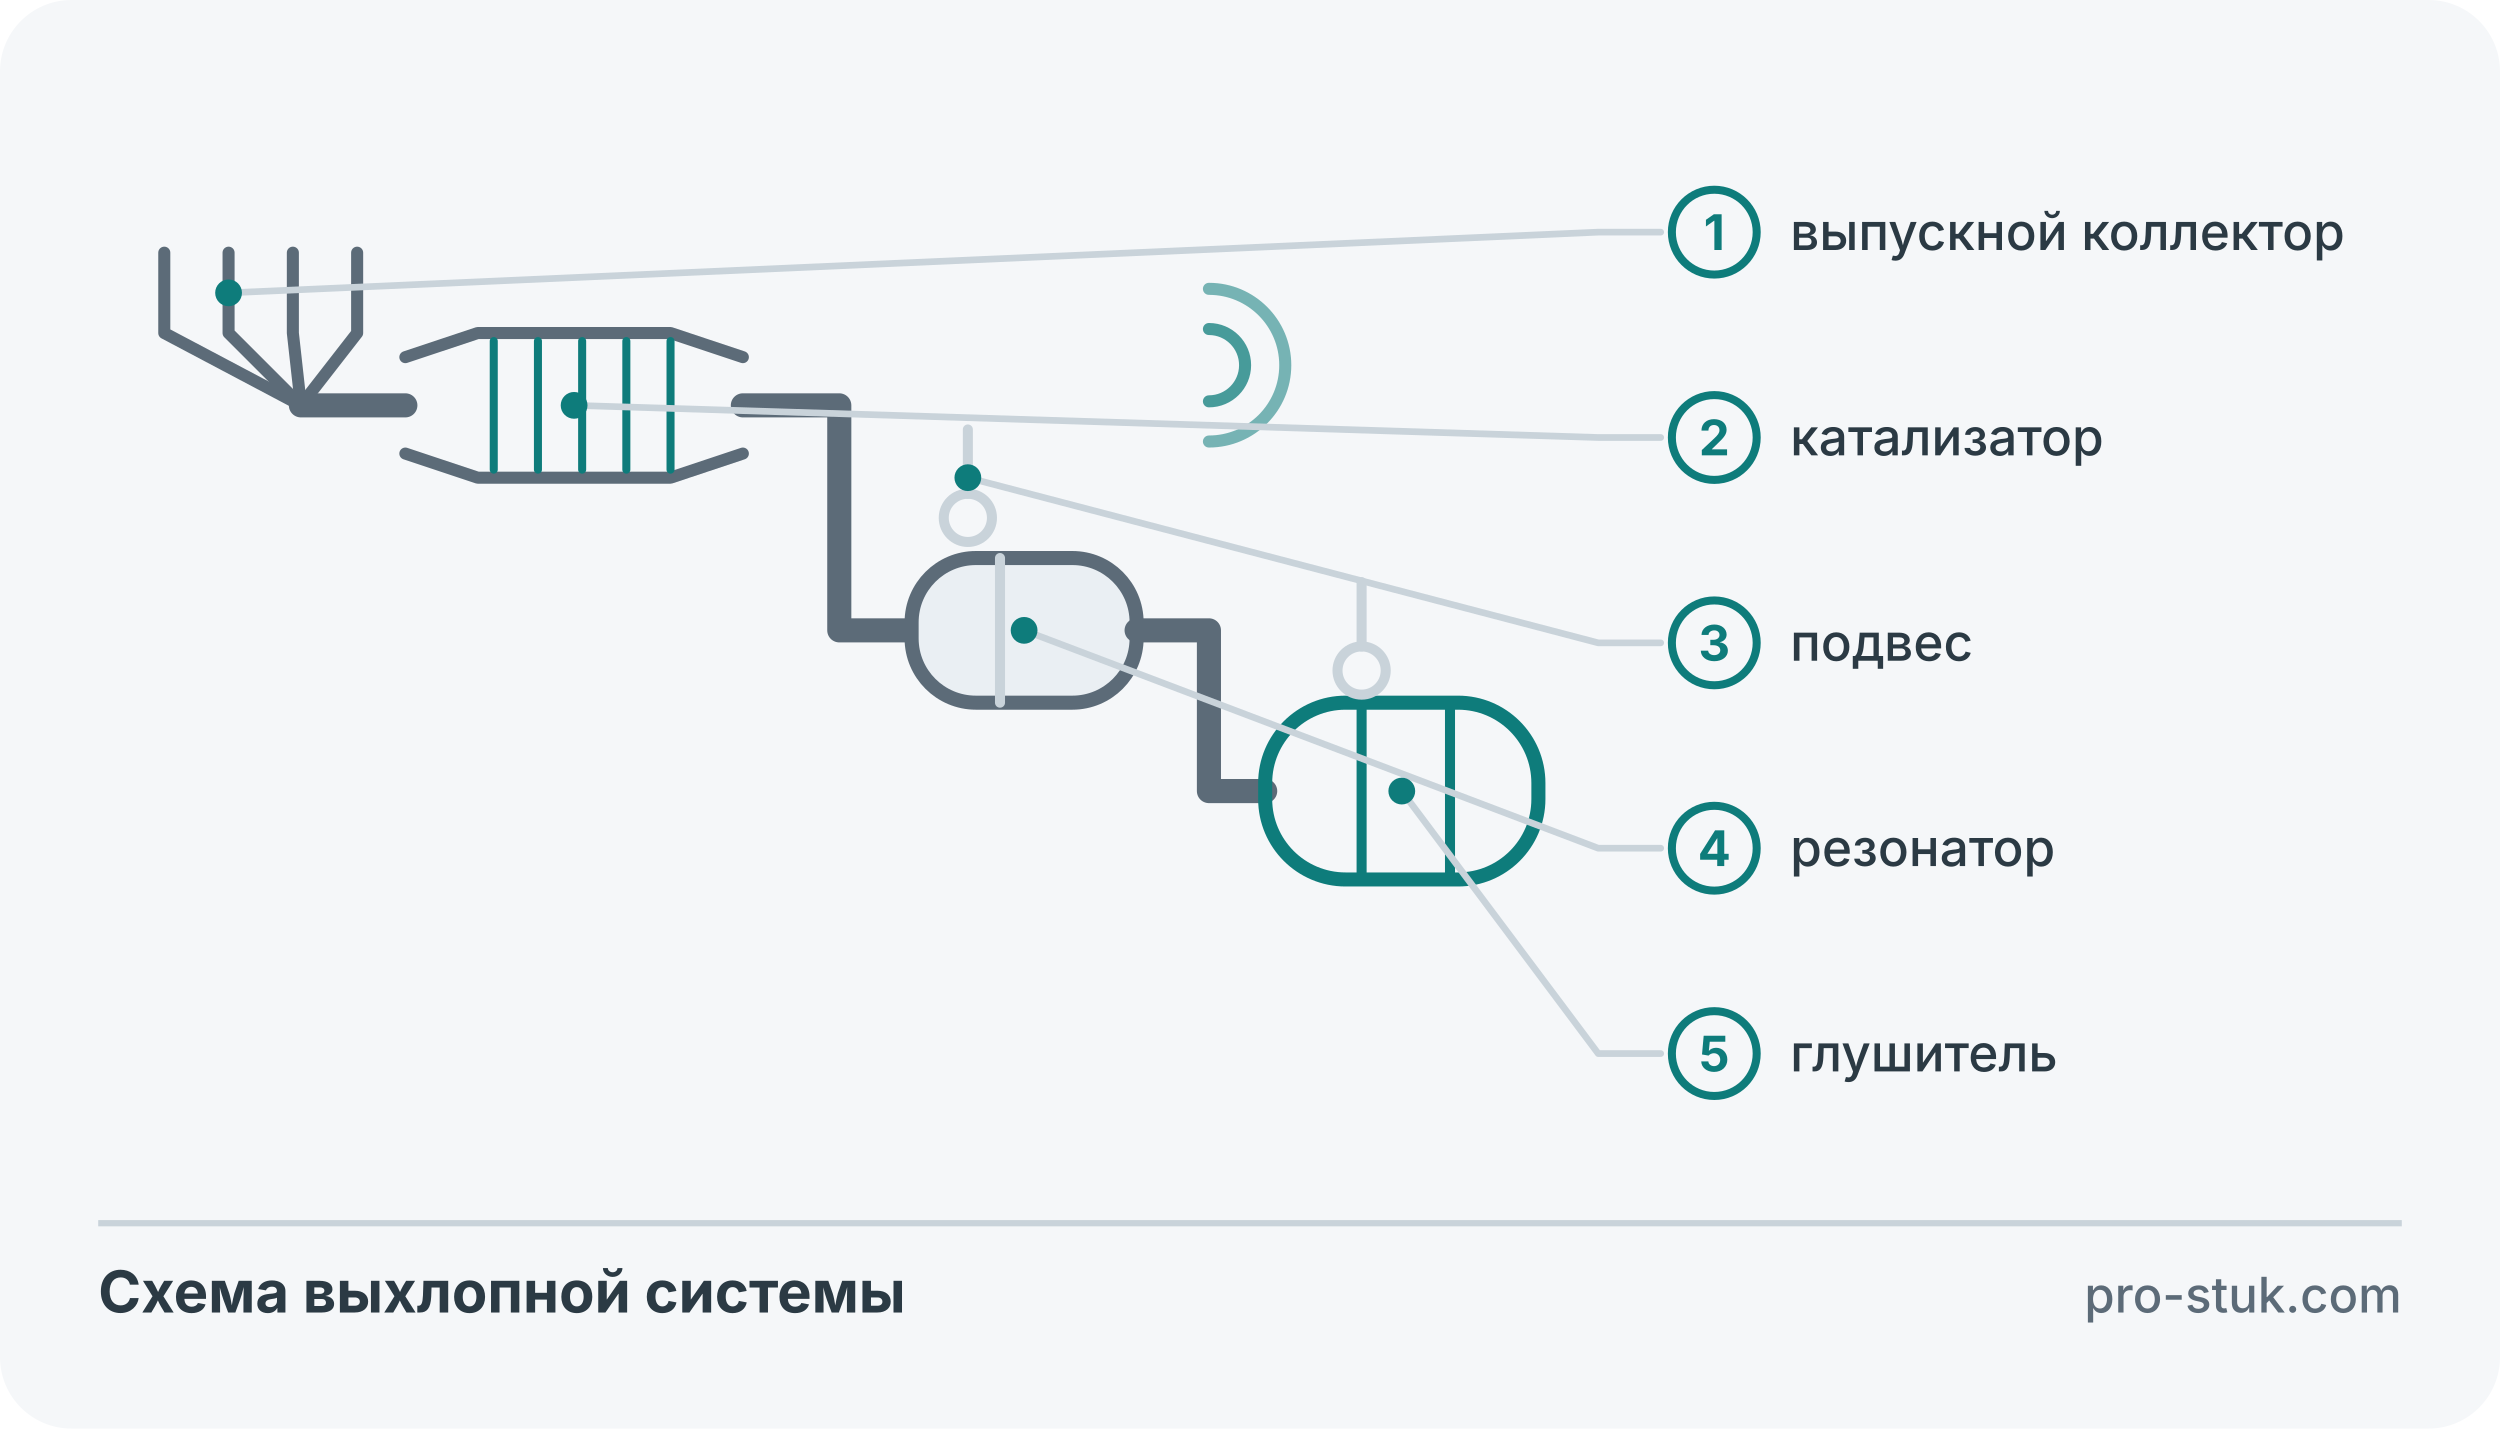
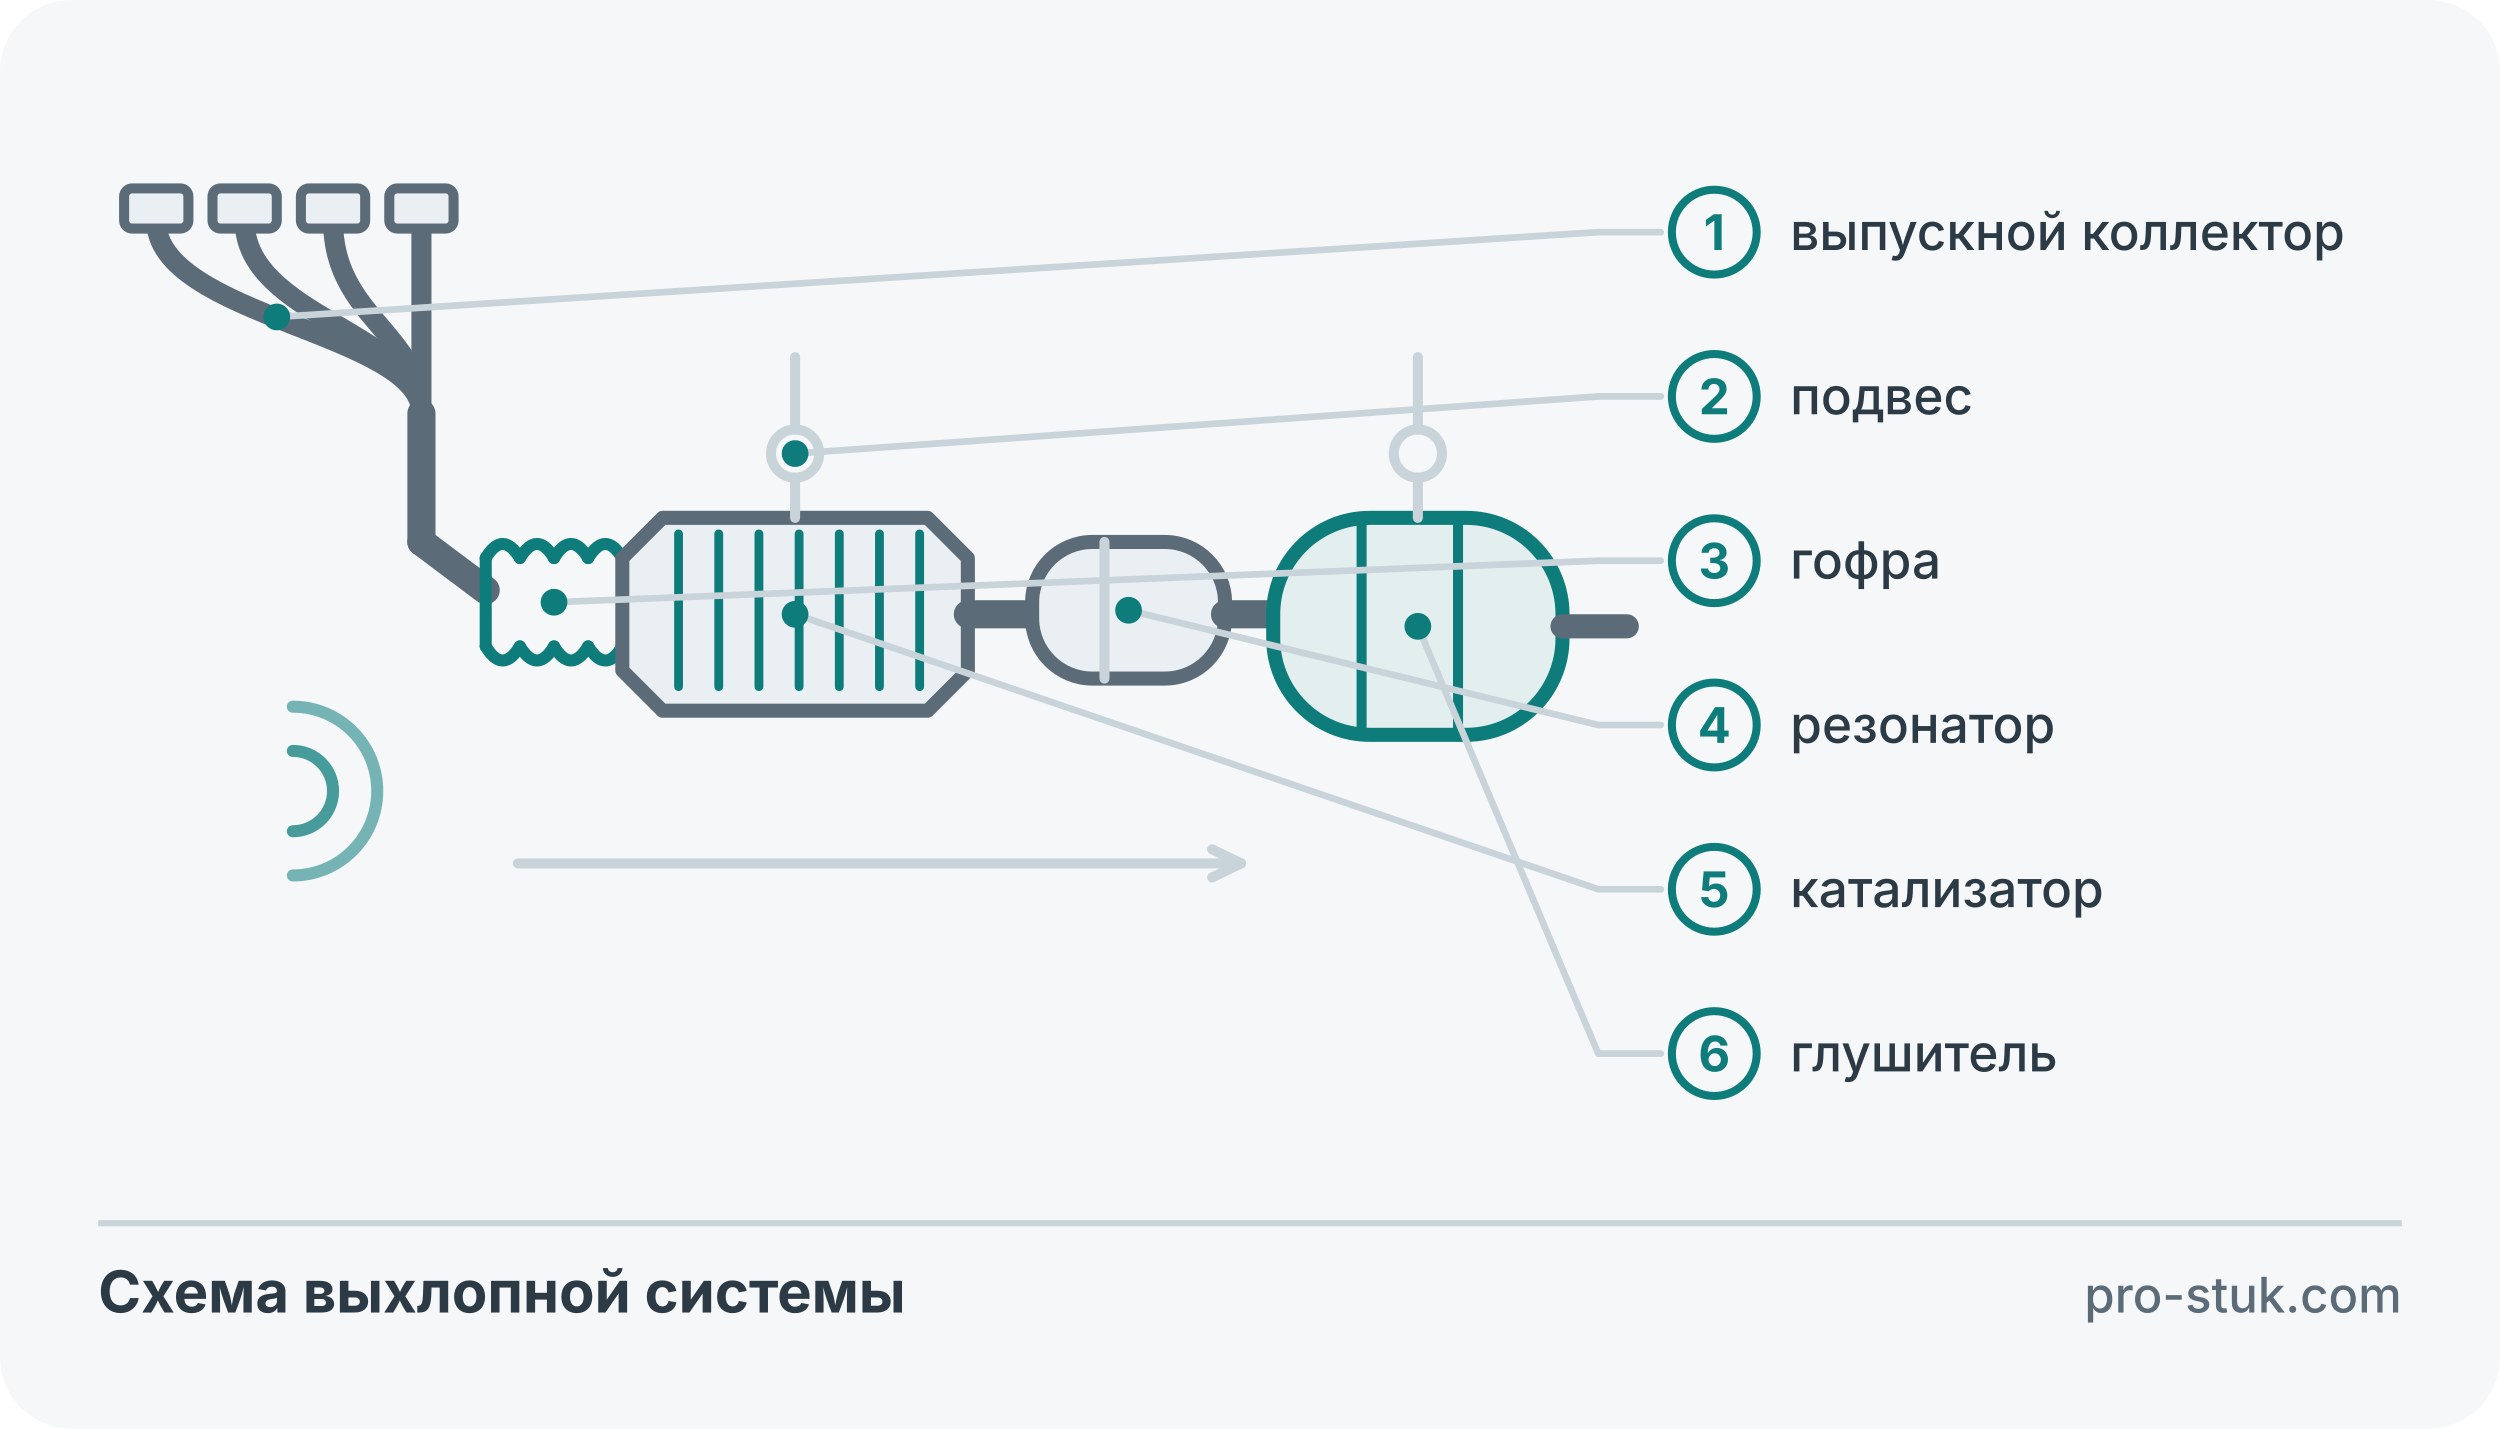
<svg xmlns="http://www.w3.org/2000/svg" viewBox="0 0 560 320" role="img" aria-label="Схема выхлопной системы">
  <rect width="560" height="320" rx="16" fill="#F5F7F9" />
  <g transform="translate(8,26) scale(0.9)">
    <g fill="none" stroke-linecap="round" stroke-linejoin="round">
-       <path d="M 32.0 34.0 L 32.0 54.0 L 66.0 72.0" stroke="#5C6B78" stroke-width="3" fill="none" />
-       <path d="M 48.0 34.0 L 48.0 54.0 L 66.0 72.0" stroke="#5C6B78" stroke-width="3" fill="none" />
-       <path d="M 64.0 34.0 L 64.0 54.0 L 66.0 72.0" stroke="#5C6B78" stroke-width="3" fill="none" />
-       <path d="M 80.0 34.0 L 80.0 54.0 L 66.0 72.0" stroke="#5C6B78" stroke-width="3" fill="none" />
-       <path d="M 66.0 72.0 L 92.0 72.0" stroke="#5C6B78" stroke-width="6" />
-       <path d="M 92.0 60.0 L 110.0 54.0 L 158.0 54.0 L 176.0 60.0" stroke="#5C6B78" stroke-width="3" fill="none" />
-       <path d="M 92.0 84.0 L 110.0 90.0 L 158.0 90.0 L 176.0 84.0" stroke="#5C6B78" stroke-width="3" fill="none" />
-       <path d="M 114.0 56.0 L 114.0 88.0" stroke="#0E7C7B" stroke-width="2" />
-       <path d="M 125.0 56.0 L 125.0 88.0" stroke="#0E7C7B" stroke-width="2" />
-       <path d="M 136.0 56.0 L 136.0 88.0" stroke="#0E7C7B" stroke-width="2" />
-       <path d="M 147.0 56.0 L 147.0 88.0" stroke="#0E7C7B" stroke-width="2" />
-       <path d="M 158.0 56.0 L 158.0 88.0" stroke="#0E7C7B" stroke-width="2" />
-       <path d="M 176.0 72.0 L 200.0 72.0 L 200.0 128.0 L 218.0 128.0" stroke="#5C6B78" stroke-width="6" fill="none" />
-       <rect x="218.0" y="110.0" width="56.0" height="36.0" rx="16" stroke="#5C6B78" stroke-width="3.5" fill="#EAEFF3" />
-       <path d="M 240.0 110.0 L 240.0 146.0" stroke="#C9D3DA" stroke-width="2.5" />
-       <path d="M 274.0 128.0 L 292.0 128.0 L 292.0 168.0 L 306.0 168.0" stroke="#5C6B78" stroke-width="6" fill="none" />
-       <rect x="306.0" y="146.0" width="68.0" height="44.0" rx="20" stroke="#0E7C7B" stroke-width="3.5" fill="none" />
-       <path d="M 330.0 146.0 L 330.0 190.0" stroke="#0E7C7B" stroke-width="2.5" />
-       <path d="M 352.0 146.0 L 352.0 190.0" stroke="#0E7C7B" stroke-width="2.5" />
-       <circle cx="232.0" cy="100.0" r="6.0" stroke="#C9D3DA" stroke-width="2.5" fill="none" />
-       <path d="M 232.0 94.0 L 232.0 78.0" stroke="#C9D3DA" stroke-width="2.5" />
-       <circle cx="330.0" cy="138.0" r="6.0" stroke="#C9D3DA" stroke-width="2.5" fill="none" />
-       <path d="M 330.0 132.0 L 330.0 116.0" stroke="#C9D3DA" stroke-width="2.5" />
-       <path d="M 292 53 A 9 9 0 0 1 292 71" stroke="#0E7C7B" stroke-width="3" opacity="0.75" />
-       <path d="M 292 43 A 19 19 0 0 1 292 81" stroke="#0E7C7B" stroke-width="3" opacity="0.55" />
+       <path d="M 30 26 C 30 50, 96 54, 96 74" stroke="#5C6B78" stroke-width="5" fill="none" />
+       <path d="M 52 26 C 52 50, 96 54, 96 74" stroke="#5C6B78" stroke-width="5" fill="none" />
+       <path d="M 74 26 C 74 50, 96 54, 96 74" stroke="#5C6B78" stroke-width="5" fill="none" />
+       <path d="M 96 26 C 96 50, 96 54, 96 74" stroke="#5C6B78" stroke-width="5" fill="none" />
+       <rect x="22.0" y="18.0" width="16.0" height="10.0" rx="2" stroke="#5C6B78" stroke-width="2.5" fill="#EAEFF3" />
+       <rect x="44.0" y="18.0" width="16.0" height="10.0" rx="2" stroke="#5C6B78" stroke-width="2.5" fill="#EAEFF3" />
+       <rect x="66.0" y="18.0" width="16.0" height="10.0" rx="2" stroke="#5C6B78" stroke-width="2.5" fill="#EAEFF3" />
+       <rect x="88.0" y="18.0" width="16.0" height="10.0" rx="2" stroke="#5C6B78" stroke-width="2.5" fill="#EAEFF3" />
+       <path d="M 96.0 74.0 L 96.0 106.0" stroke="#5C6B78" stroke-width="7" />
+       <path d="M 96.0 106.0 L 112.0 118.0" stroke="#5C6B78" stroke-width="7" />
+       <path d="M 112.0 110.0 Q 116.2 103.0 120.5 110.0" stroke="#0E7C7B" stroke-width="3" fill="none" />
+       <path d="M 120.5 110.0 Q 124.8 103.0 129.0 110.0" stroke="#0E7C7B" stroke-width="3" fill="none" />
+       <path d="M 129.0 110.0 Q 133.2 103.0 137.5 110.0" stroke="#0E7C7B" stroke-width="3" fill="none" />
+       <path d="M 137.5 110.0 Q 141.8 103.0 146.0 110.0" stroke="#0E7C7B" stroke-width="3" fill="none" />
+       <path d="M 112.0 132.0 Q 116.2 139.0 120.5 132.0" stroke="#0E7C7B" stroke-width="3" fill="none" />
+       <path d="M 120.5 132.0 Q 124.8 139.0 129.0 132.0" stroke="#0E7C7B" stroke-width="3" fill="none" />
+       <path d="M 129.0 132.0 Q 133.2 139.0 137.5 132.0" stroke="#0E7C7B" stroke-width="3" fill="none" />
+       <path d="M 137.5 132.0 Q 141.8 139.0 146.0 132.0" stroke="#0E7C7B" stroke-width="3" fill="none" />
+       <path d="M 112.0 110.0 L 112.0 132.0" stroke="#0E7C7B" stroke-width="3" />
+       <path d="M 146.0 110.0 L 146.0 132.0" stroke="#0E7C7B" stroke-width="3" />
+       <path d="M 146.0 110.0 L 156.0 100.0 L 222.0 100.0 L 232.0 110.0 L 232.0 138.0 L 222.0 148.0 L 156.0 148.0 L 146.0 138.0 Z" stroke="#5C6B78" stroke-width="3.5" fill="#EAEFF3" />
+       <path d="M 160.0 104.0 L 160.0 142.0" stroke="#0E7C7B" stroke-width="2.2" />
+       <path d="M 170.0 104.0 L 170.0 142.0" stroke="#0E7C7B" stroke-width="2.2" />
+       <path d="M 180.0 104.0 L 180.0 142.0" stroke="#0E7C7B" stroke-width="2.2" />
+       <path d="M 190.0 104.0 L 190.0 142.0" stroke="#0E7C7B" stroke-width="2.2" />
+       <path d="M 200.0 104.0 L 200.0 142.0" stroke="#0E7C7B" stroke-width="2.2" />
+       <path d="M 210.0 104.0 L 210.0 142.0" stroke="#0E7C7B" stroke-width="2.2" />
+       <path d="M 220.0 104.0 L 220.0 142.0" stroke="#0E7C7B" stroke-width="2.2" />
+       <path d="M 232.0 124.0 L 248.0 124.0" stroke="#5C6B78" stroke-width="7" />
+       <rect x="248.0" y="106.0" width="48.0" height="34.0" rx="15" stroke="#5C6B78" stroke-width="3.5" fill="#EAEFF3" />
+       <path d="M 266.0 106.0 L 266.0 140.0" stroke="#C9D3DA" stroke-width="2.5" />
+       <path d="M 296.0 124.0 L 308.0 124.0" stroke="#5C6B78" stroke-width="7" />
+       <rect x="308.0" y="100.0" width="72.0" height="54.0" rx="24" stroke="#0E7C7B" stroke-width="3.5" fill="#E3EFEF" />
+       <path d="M 330.0 100.0 L 330.0 154.0" stroke="#0E7C7B" stroke-width="2.5" />
+       <path d="M 354.0 100.0 L 354.0 154.0" stroke="#0E7C7B" stroke-width="2.5" />
+       <path d="M 380.0 127.0 L 396.0 127.0" stroke="#5C6B78" stroke-width="6" />
+       <circle cx="189.0" cy="84.0" r="6.0" stroke="#C9D3DA" stroke-width="2.5" fill="none" />
+       <path d="M 189.0 90.0 L 189.0 100.0" stroke="#C9D3DA" stroke-width="2.5" />
+       <path d="M 189.0 78.0 L 189.0 60.0" stroke="#C9D3DA" stroke-width="2.5" />
+       <circle cx="344.0" cy="84.0" r="6.0" stroke="#C9D3DA" stroke-width="2.5" fill="none" />
+       <path d="M 344.0 90.0 L 344.0 100.0" stroke="#C9D3DA" stroke-width="2.5" />
+       <path d="M 344.0 78.0 L 344.0 60.0" stroke="#C9D3DA" stroke-width="2.5" />
+       <path d="M 120.0 186.0 L 300.0 186.0" stroke="#C9D3DA" stroke-width="2.5" />
+       <path d="M 292.8 189.5 L 300.0 186.0 L 292.8 182.5" stroke="#C9D3DA" stroke-width="2.5" fill="none" />
+       <path d="M 64 158 A 10 10 0 0 1 64 178" stroke="#0E7C7B" stroke-width="3" opacity="0.75" />
+       <path d="M 64 147 A 21 21 0 0 1 64 189" stroke="#0E7C7B" stroke-width="3" opacity="0.55" />
    </g>
  </g>
  <g fill="none" stroke-linecap="round" stroke-linejoin="round">
-     <path d="M 51.2 65.6 L 358.0 52.0 L 372.0 52.0" stroke="#C9D3DA" stroke-width="1.5" fill="none" />
-     <circle cx="51.2" cy="65.6" r="3" fill="#0E7C7B" />
+     <path d="M 62.0 71.0 L 358.0 52.0 L 372.0 52.0" stroke="#C9D3DA" stroke-width="1.5" fill="none" />
+     <circle cx="62.0" cy="71.0" r="3" fill="#0E7C7B" />
    <circle cx="384.0" cy="52.0" r="9.5" fill="#F5F7F9" stroke="#0E7C7B" stroke-width="1.8" />
    <text x="384.0" y="56.0" font-family="Manrope, Inter, system-ui, -apple-system, Segoe UI, sans-serif" font-size="11" font-weight="700" fill="#0E7C7B" text-anchor="middle">1</text>
    <text x="401.0" y="56.0" font-family="Manrope, Inter, system-ui, -apple-system, Segoe UI, sans-serif" font-size="11.5" font-weight="500" fill="#2B3A44" text-anchor="start">выпускной коллектор</text>
-     <path d="M 128.6 90.8 L 358.0 98.0 L 372.0 98.0" stroke="#C9D3DA" stroke-width="1.5" fill="none" />
-     <circle cx="128.6" cy="90.8" r="3" fill="#0E7C7B" />
-     <circle cx="384.0" cy="98.0" r="9.5" fill="#F5F7F9" stroke="#0E7C7B" stroke-width="1.8" />
-     <text x="384.0" y="102.0" font-family="Manrope, Inter, system-ui, -apple-system, Segoe UI, sans-serif" font-size="11" font-weight="700" fill="#0E7C7B" text-anchor="middle">2</text>
-     <text x="401.0" y="102.0" font-family="Manrope, Inter, system-ui, -apple-system, Segoe UI, sans-serif" font-size="11.5" font-weight="500" fill="#2B3A44" text-anchor="start">катализатор</text>
-     <path d="M 216.8 107.0 L 358.0 144.0 L 372.0 144.0" stroke="#C9D3DA" stroke-width="1.5" fill="none" />
-     <circle cx="216.8" cy="107.0" r="3" fill="#0E7C7B" />
-     <circle cx="384.0" cy="144.0" r="9.5" fill="#F5F7F9" stroke="#0E7C7B" stroke-width="1.8" />
-     <text x="384.0" y="148.0" font-family="Manrope, Inter, system-ui, -apple-system, Segoe UI, sans-serif" font-size="11" font-weight="700" fill="#0E7C7B" text-anchor="middle">3</text>
-     <text x="401.0" y="148.0" font-family="Manrope, Inter, system-ui, -apple-system, Segoe UI, sans-serif" font-size="11.5" font-weight="500" fill="#2B3A44" text-anchor="start">подвес</text>
-     <path d="M 229.4 141.2 L 358.0 190.0 L 372.0 190.0" stroke="#C9D3DA" stroke-width="1.5" fill="none" />
-     <circle cx="229.4" cy="141.2" r="3" fill="#0E7C7B" />
-     <circle cx="384.0" cy="190.0" r="9.5" fill="#F5F7F9" stroke="#0E7C7B" stroke-width="1.8" />
-     <text x="384.0" y="194.0" font-family="Manrope, Inter, system-ui, -apple-system, Segoe UI, sans-serif" font-size="11" font-weight="700" fill="#0E7C7B" text-anchor="middle">4</text>
-     <text x="401.0" y="194.0" font-family="Manrope, Inter, system-ui, -apple-system, Segoe UI, sans-serif" font-size="11.5" font-weight="500" fill="#2B3A44" text-anchor="start">резонатор</text>
-     <path d="M 314.0 177.2 L 358.0 236.0 L 372.0 236.0" stroke="#C9D3DA" stroke-width="1.5" fill="none" />
-     <circle cx="314.0" cy="177.2" r="3" fill="#0E7C7B" />
+     <path d="M 178.1 101.6 L 358.0 88.8 L 372.0 88.8" stroke="#C9D3DA" stroke-width="1.5" fill="none" />
+     <circle cx="178.1" cy="101.6" r="3" fill="#0E7C7B" />
+     <circle cx="384.0" cy="88.8" r="9.5" fill="#F5F7F9" stroke="#0E7C7B" stroke-width="1.8" />
+     <text x="384.0" y="92.8" font-family="Manrope, Inter, system-ui, -apple-system, Segoe UI, sans-serif" font-size="11" font-weight="700" fill="#0E7C7B" text-anchor="middle">2</text>
+     <text x="401.0" y="92.8" font-family="Manrope, Inter, system-ui, -apple-system, Segoe UI, sans-serif" font-size="11.5" font-weight="500" fill="#2B3A44" text-anchor="start">подвес</text>
+     <path d="M 124.1 134.9 L 358.0 125.6 L 372.0 125.6" stroke="#C9D3DA" stroke-width="1.5" fill="none" />
+     <circle cx="124.1" cy="134.9" r="3" fill="#0E7C7B" />
+     <circle cx="384.0" cy="125.6" r="9.5" fill="#F5F7F9" stroke="#0E7C7B" stroke-width="1.8" />
+     <text x="384.0" y="129.6" font-family="Manrope, Inter, system-ui, -apple-system, Segoe UI, sans-serif" font-size="11" font-weight="700" fill="#0E7C7B" text-anchor="middle">3</text>
+     <text x="401.0" y="129.6" font-family="Manrope, Inter, system-ui, -apple-system, Segoe UI, sans-serif" font-size="11.5" font-weight="500" fill="#2B3A44" text-anchor="start">гофра</text>
+     <path d="M 252.8 136.7 L 358.0 162.4 L 372.0 162.4" stroke="#C9D3DA" stroke-width="1.5" fill="none" />
+     <circle cx="252.8" cy="136.7" r="3" fill="#0E7C7B" />
+     <circle cx="384.0" cy="162.4" r="9.5" fill="#F5F7F9" stroke="#0E7C7B" stroke-width="1.8" />
+     <text x="384.0" y="166.4" font-family="Manrope, Inter, system-ui, -apple-system, Segoe UI, sans-serif" font-size="11" font-weight="700" fill="#0E7C7B" text-anchor="middle">4</text>
+     <text x="401.0" y="166.4" font-family="Manrope, Inter, system-ui, -apple-system, Segoe UI, sans-serif" font-size="11.5" font-weight="500" fill="#2B3A44" text-anchor="start">резонатор</text>
+     <path d="M 178.1 137.6 L 358.0 199.2 L 372.0 199.2" stroke="#C9D3DA" stroke-width="1.5" fill="none" />
+     <circle cx="178.1" cy="137.6" r="3" fill="#0E7C7B" />
+     <circle cx="384.0" cy="199.2" r="9.5" fill="#F5F7F9" stroke="#0E7C7B" stroke-width="1.8" />
+     <text x="384.0" y="203.2" font-family="Manrope, Inter, system-ui, -apple-system, Segoe UI, sans-serif" font-size="11" font-weight="700" fill="#0E7C7B" text-anchor="middle">5</text>
+     <text x="401.0" y="203.2" font-family="Manrope, Inter, system-ui, -apple-system, Segoe UI, sans-serif" font-size="11.5" font-weight="500" fill="#2B3A44" text-anchor="start">катализатор</text>
+     <path d="M 317.6 140.3 L 358.0 236.0 L 372.0 236.0" stroke="#C9D3DA" stroke-width="1.5" fill="none" />
+     <circle cx="317.6" cy="140.3" r="3" fill="#0E7C7B" />
    <circle cx="384.0" cy="236.0" r="9.5" fill="#F5F7F9" stroke="#0E7C7B" stroke-width="1.8" />
-     <text x="384.0" y="240.0" font-family="Manrope, Inter, system-ui, -apple-system, Segoe UI, sans-serif" font-size="11" font-weight="700" fill="#0E7C7B" text-anchor="middle">5</text>
+     <text x="384.0" y="240.0" font-family="Manrope, Inter, system-ui, -apple-system, Segoe UI, sans-serif" font-size="11" font-weight="700" fill="#0E7C7B" text-anchor="middle">6</text>
    <text x="401.0" y="240.0" font-family="Manrope, Inter, system-ui, -apple-system, Segoe UI, sans-serif" font-size="11.5" font-weight="500" fill="#2B3A44" text-anchor="start">глушитель</text>
  </g>
  <path d="M 22 274 L 538 274" stroke="#C9D3DA" stroke-width="1.4" fill="none" />
  <text x="22.0" y="294.0" font-family="Manrope, Inter, system-ui, -apple-system, Segoe UI, sans-serif" font-size="13" font-weight="700" fill="#2B3A44" text-anchor="start">Схема выхлопной системы</text>
  <text x="538.0" y="294.0" font-family="Manrope, Inter, system-ui, -apple-system, Segoe UI, sans-serif" font-size="11" font-weight="500" fill="#5C6B78" text-anchor="end">pro-stuk.com</text>
</svg>
